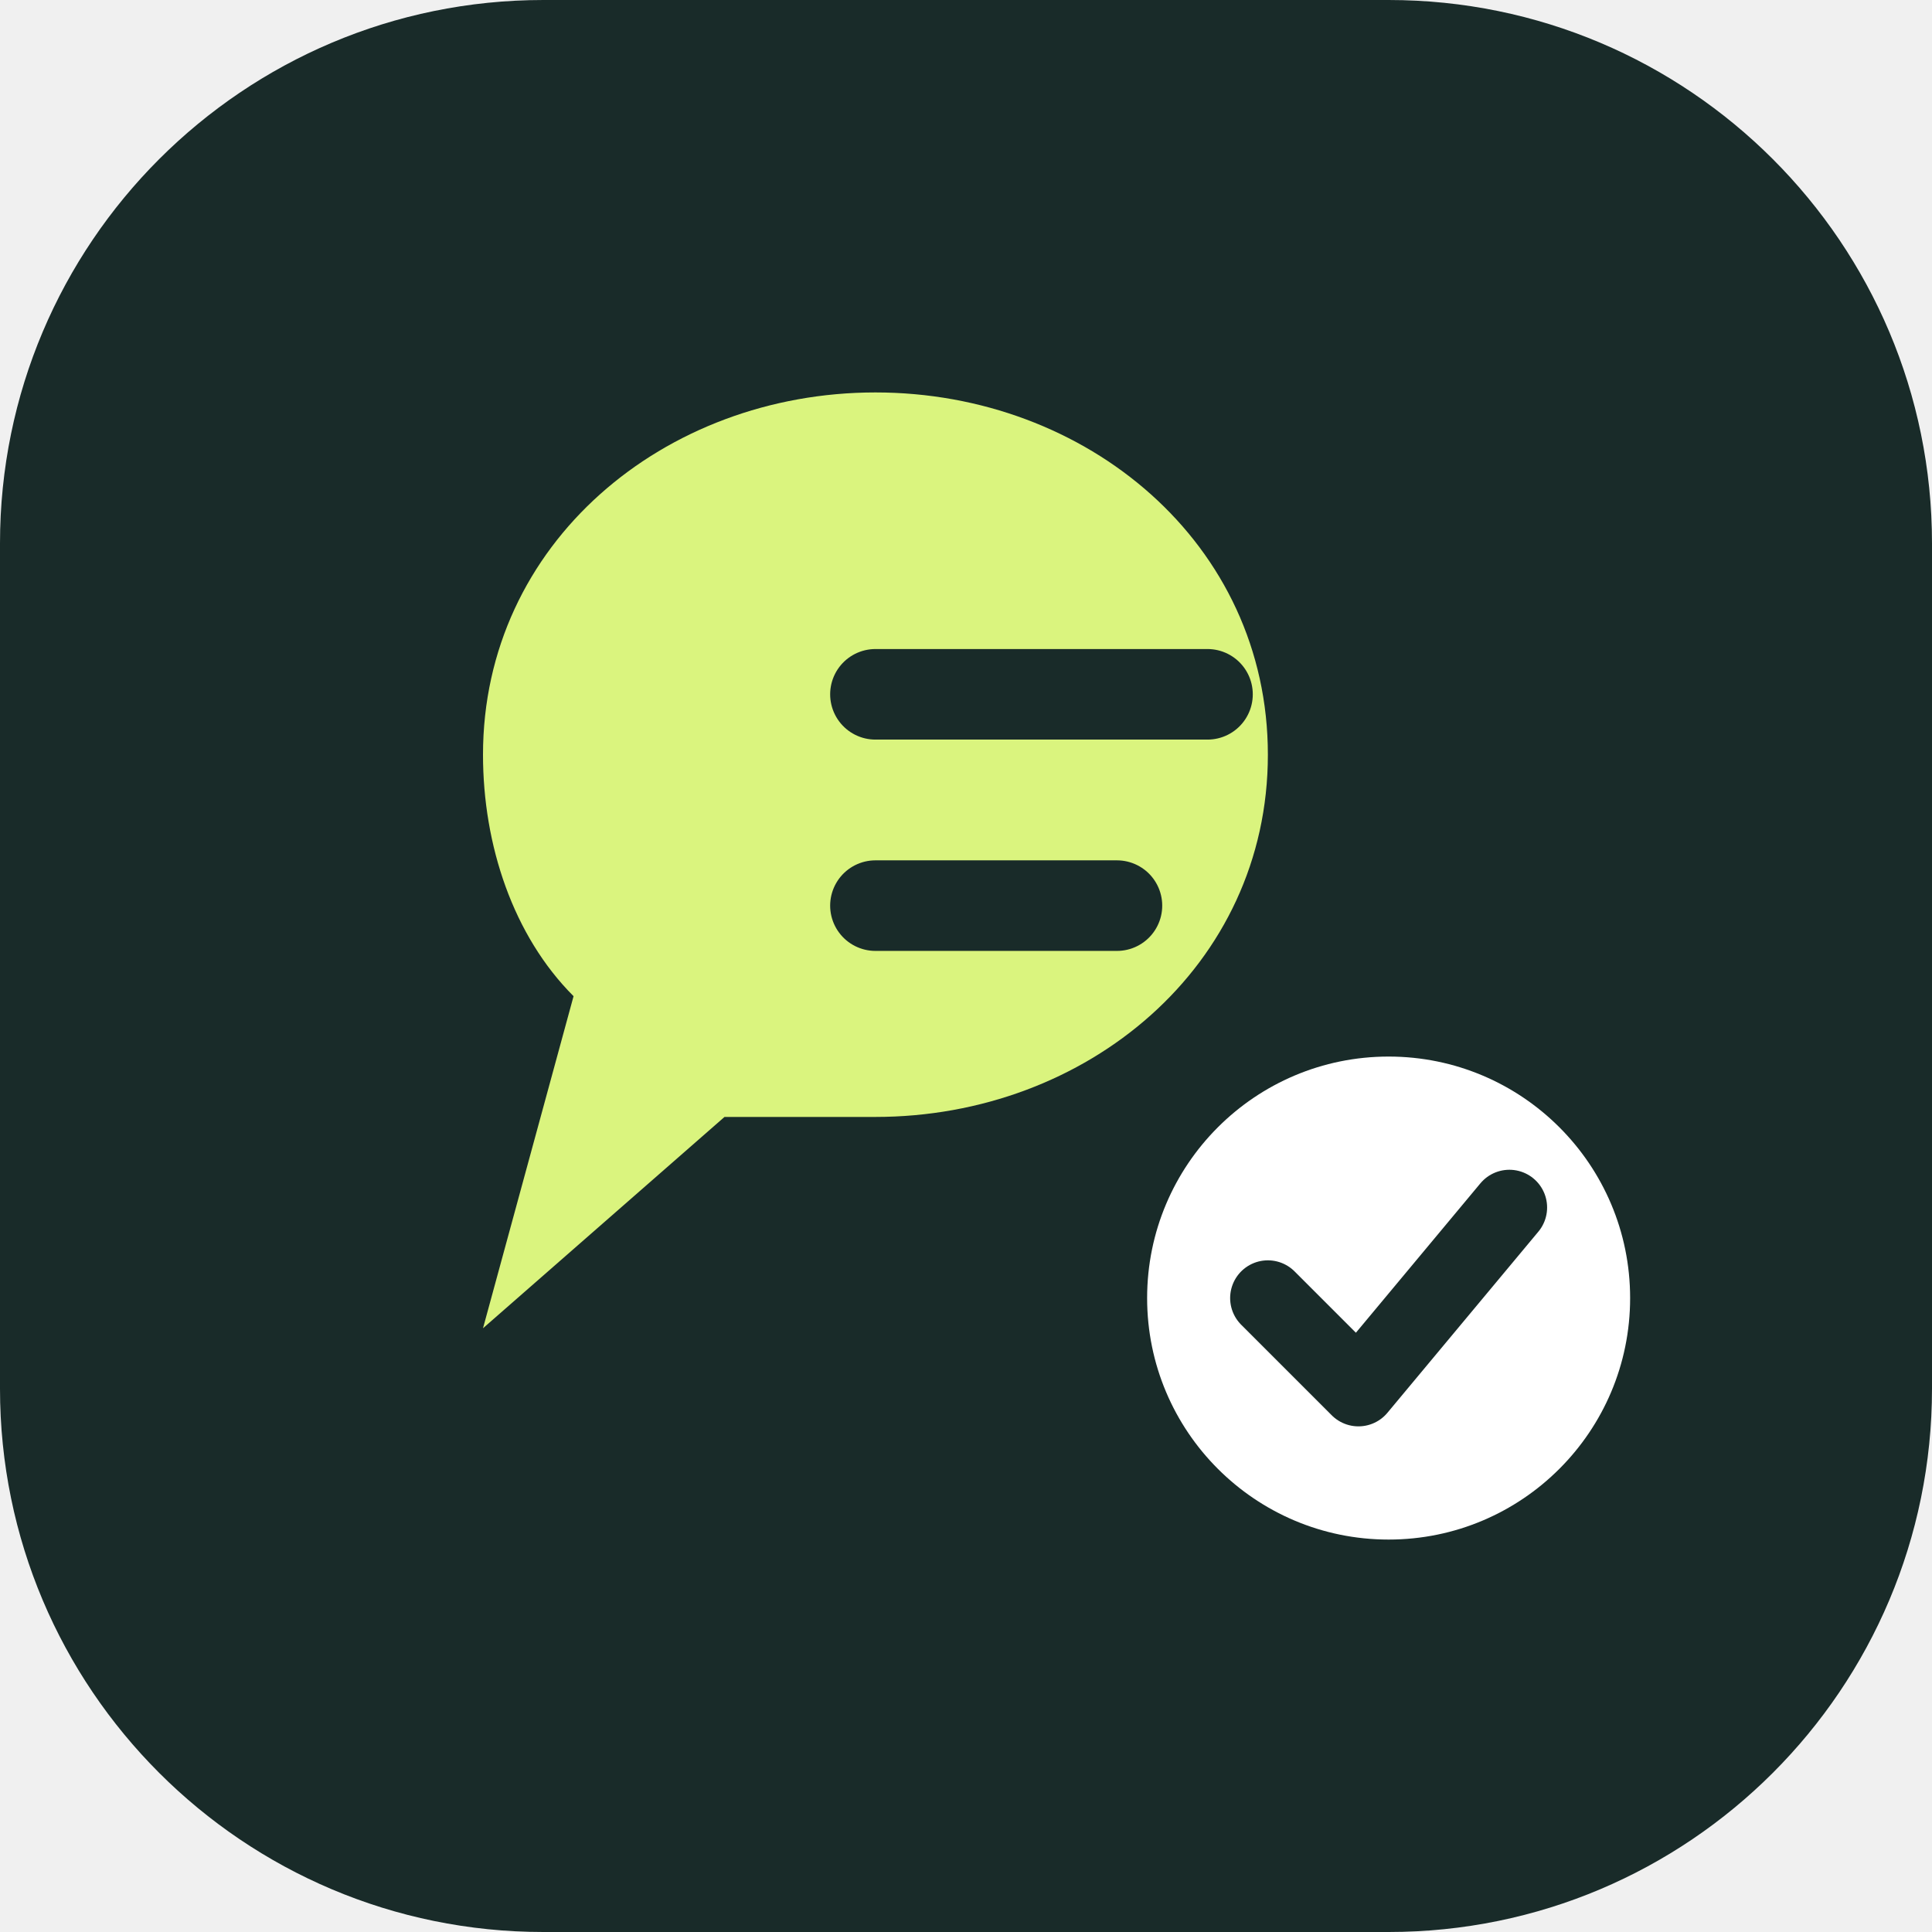
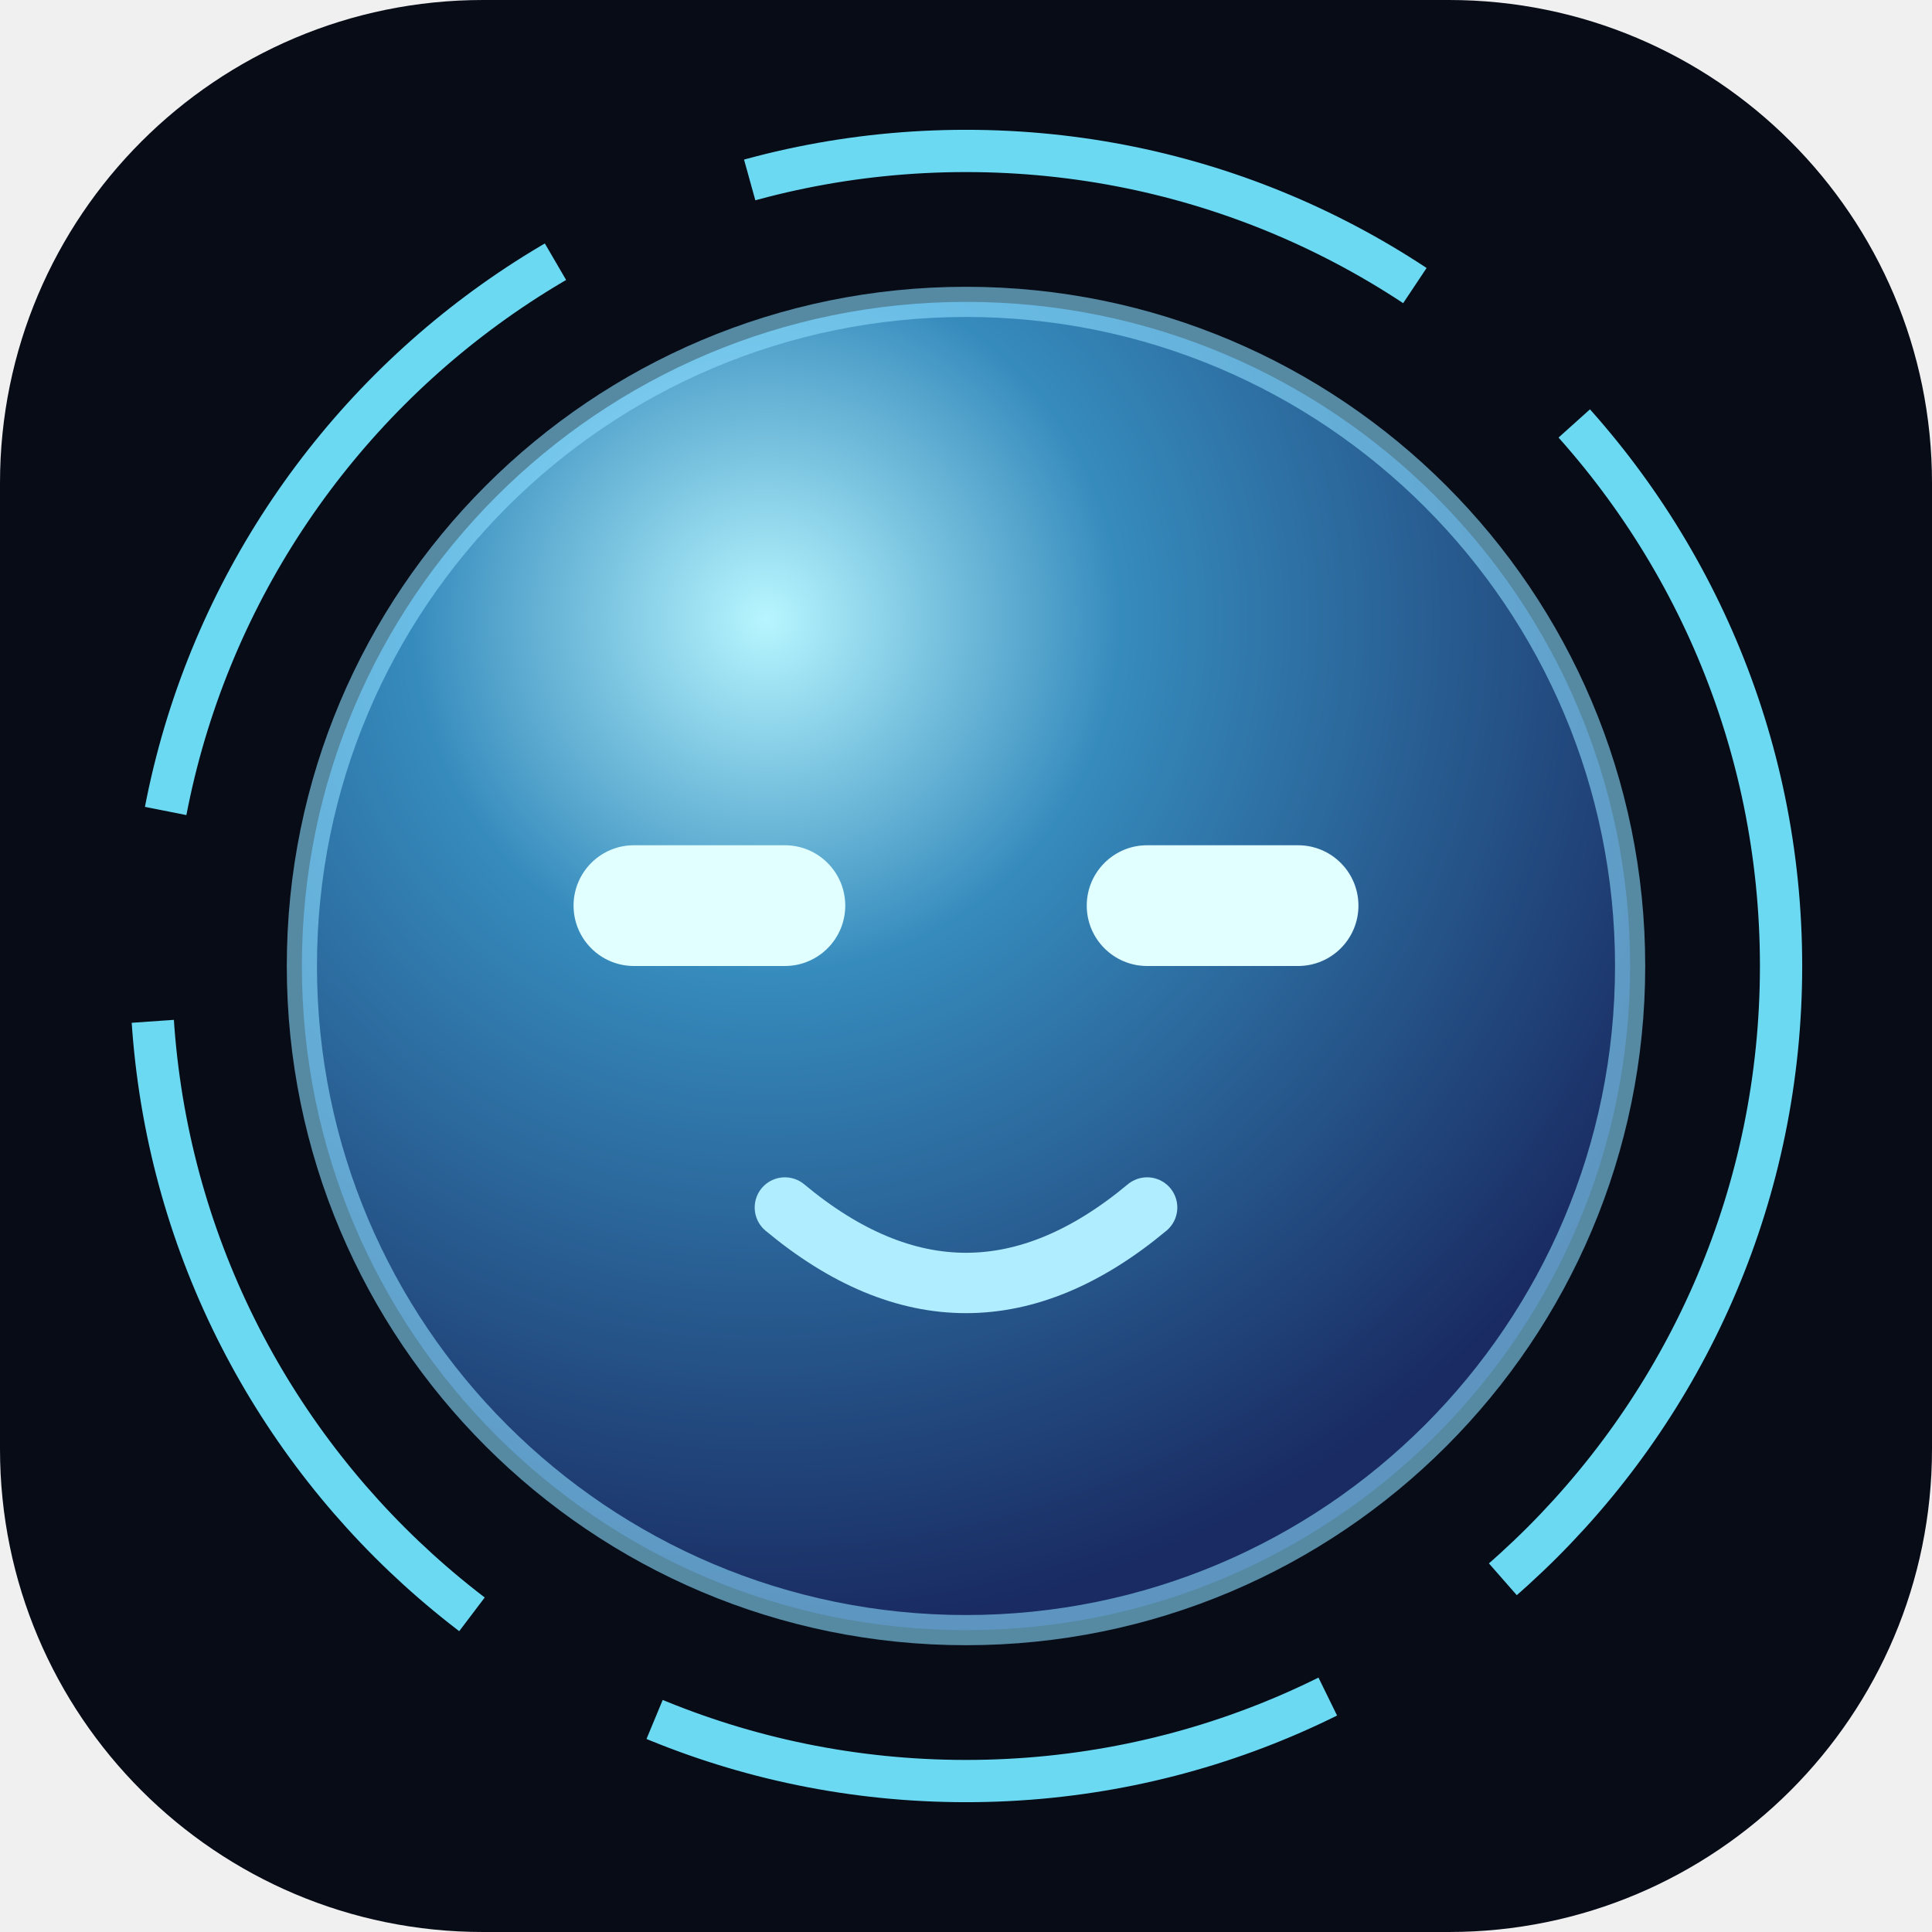
<svg xmlns="http://www.w3.org/2000/svg" viewBox="0 0 64 64">
-   <rect width="64" height="64" rx="18" fill="#192b29" />
-   <path d="M16 25c0-7 6-12 13-12s13 5 13 12-6 12-13 12h-5l-8 7 3-11c-2-2-3-5-3-8z" fill="#daf47e" />
-   <path d="M29 23h11m-11 7h8" stroke="#192b29" stroke-width="3" stroke-linecap="round" />
-   <circle cx="46" cy="43" r="8" fill="#fff" />
-   <path d="m42 43 3 3 5-6" fill="none" stroke="#192b29" stroke-width="2.5" stroke-linecap="round" stroke-linejoin="round" />
+   <defs>
+     <radialGradient id="a" cx="35%" cy="24%" r="76%">
+       <stop stop-color="#b7f6ff" />
+       <stop offset=".35" stop-color="#368bbd" />
+       <stop offset="1" stop-color="#192b62" />
+     </radialGradient>
+   </defs>
+   <rect width="64" height="64" rx="16" fill="#070c17" />
+   <circle cx="32" cy="32" r="27" fill="none" stroke="#6bd9f2" stroke-width="1.4" stroke-dasharray="23 7" />
+   <circle cx="32" cy="32" r="22" fill="url(#a)" stroke="#8adcff" stroke-opacity=".6" />
+   <rect x="19" y="28" width="9" height="4" rx="2" fill="#e1ffff" />
+   <rect x="36" y="28" width="9" height="4" rx="2" fill="#e1ffff" />
+   <path d="M26 40q6 5 12 0" fill="none" stroke="#b0edff" stroke-width="2" stroke-linecap="round" />
</svg>
